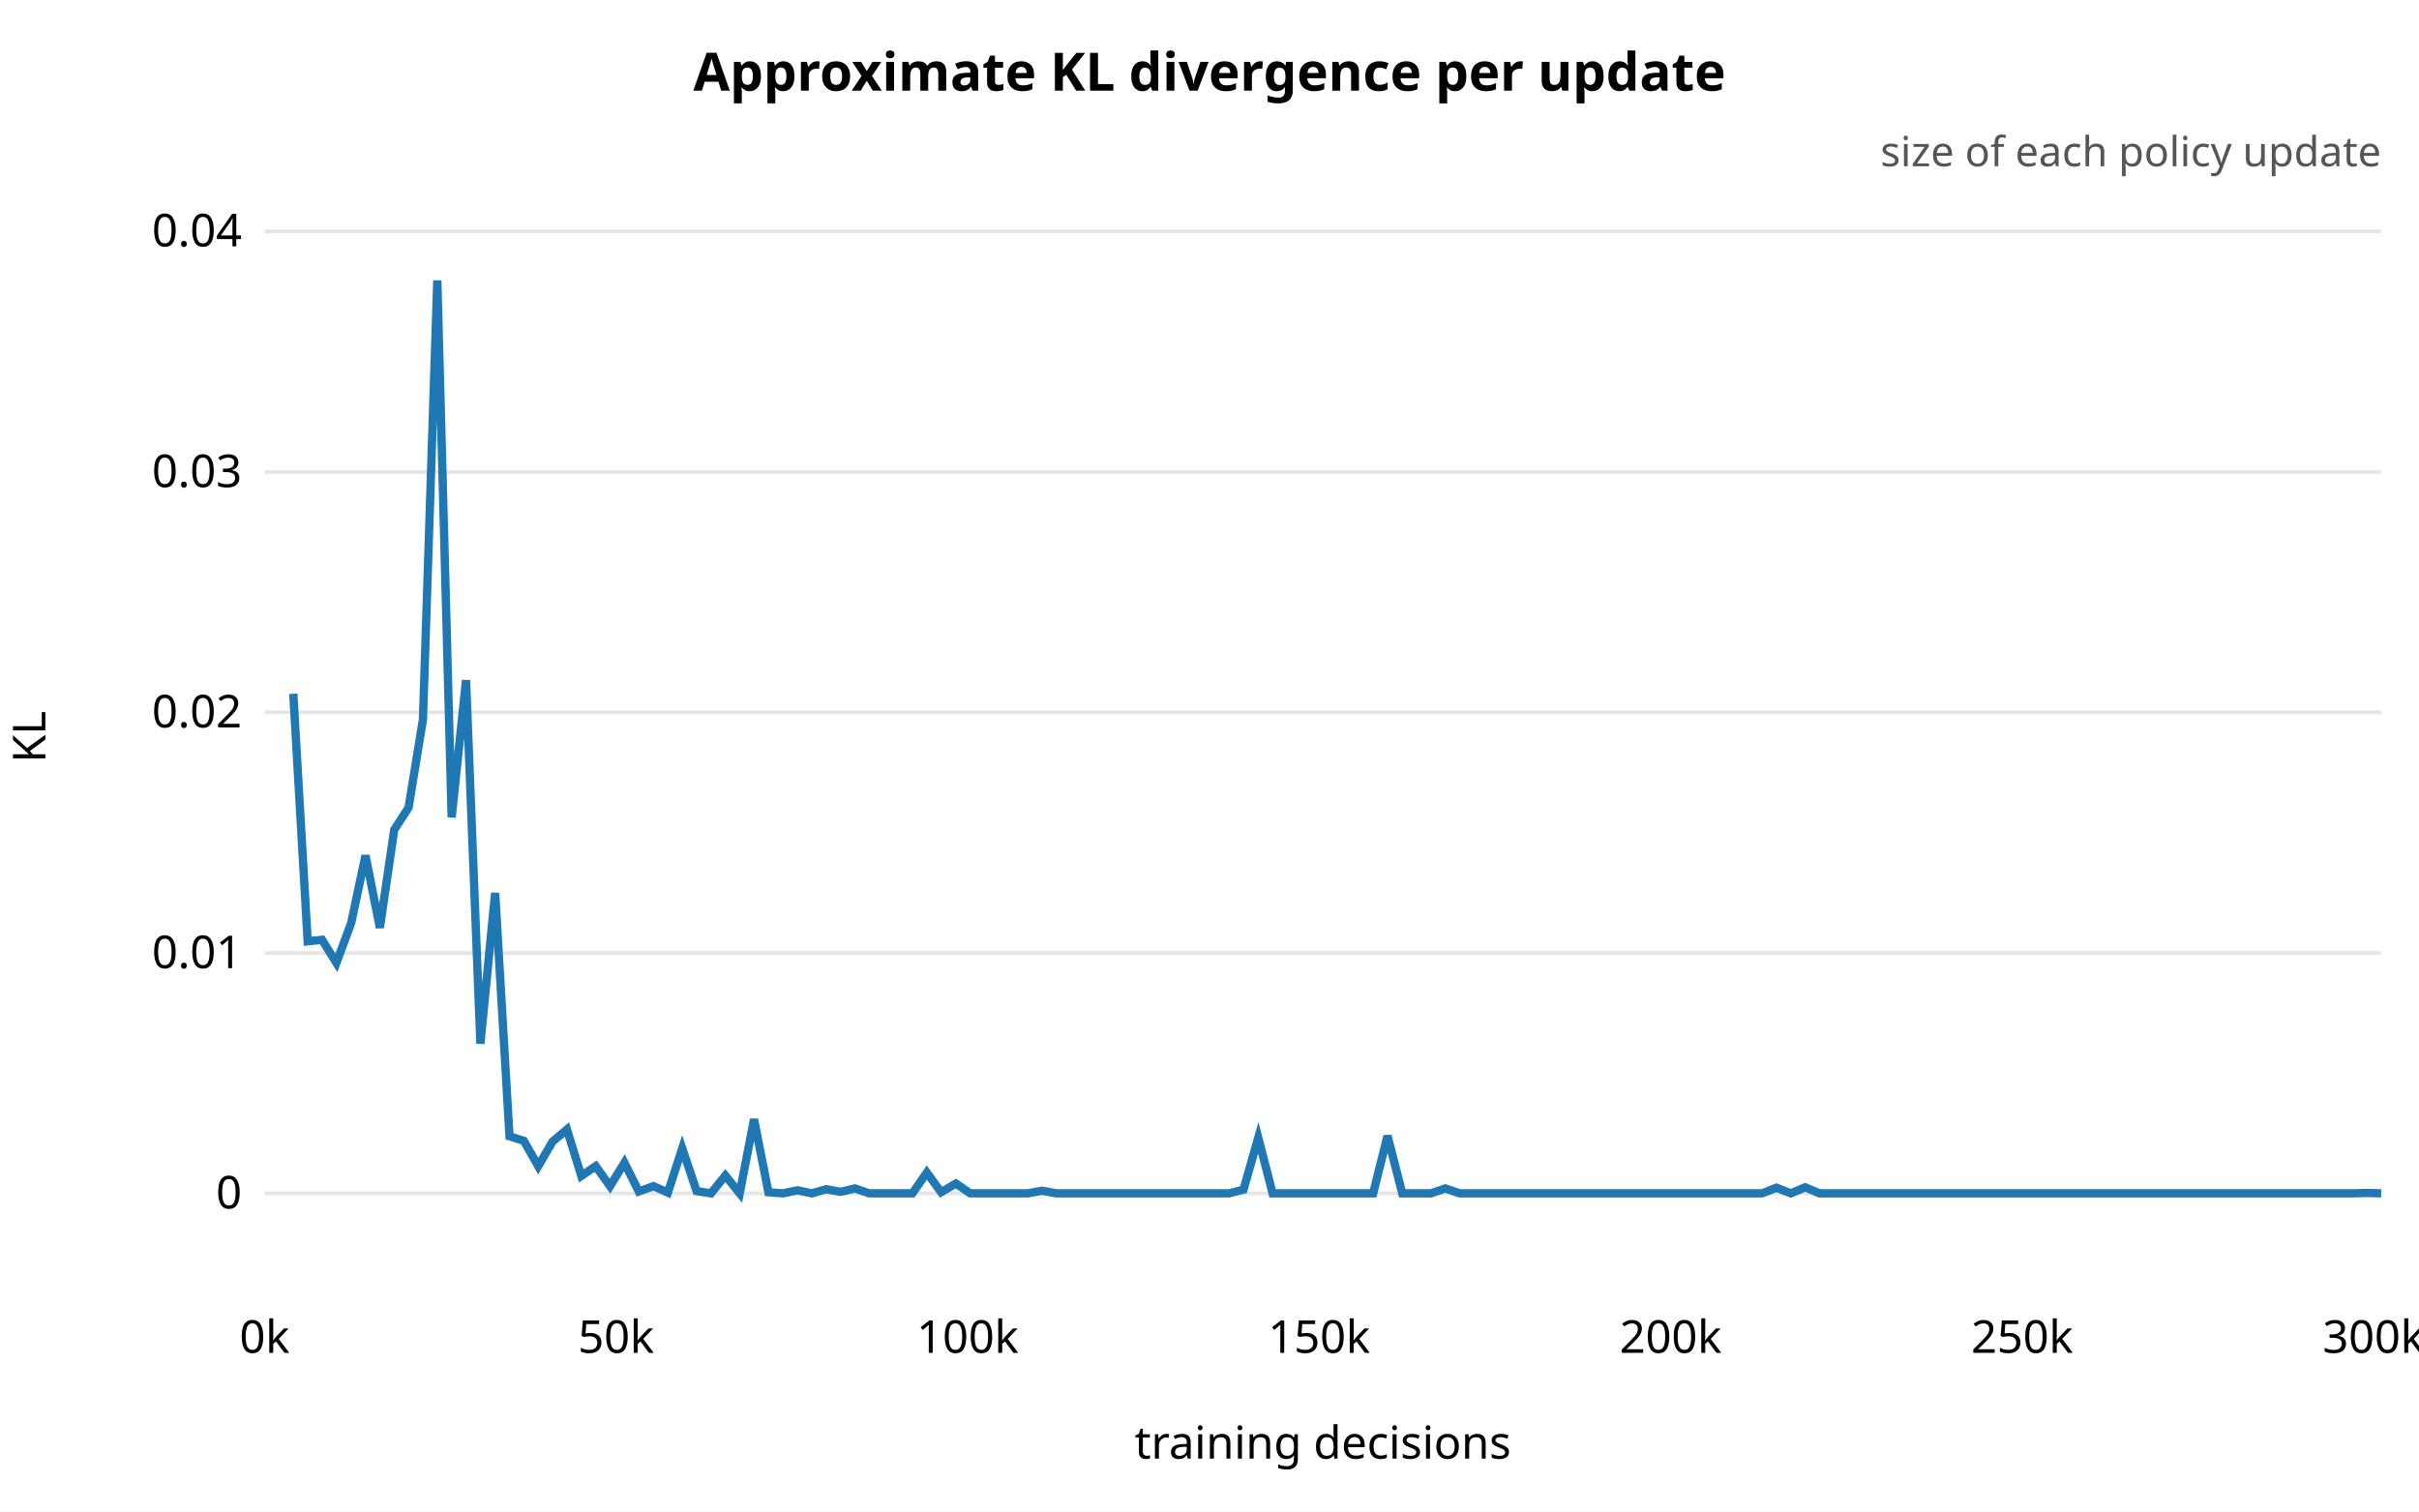
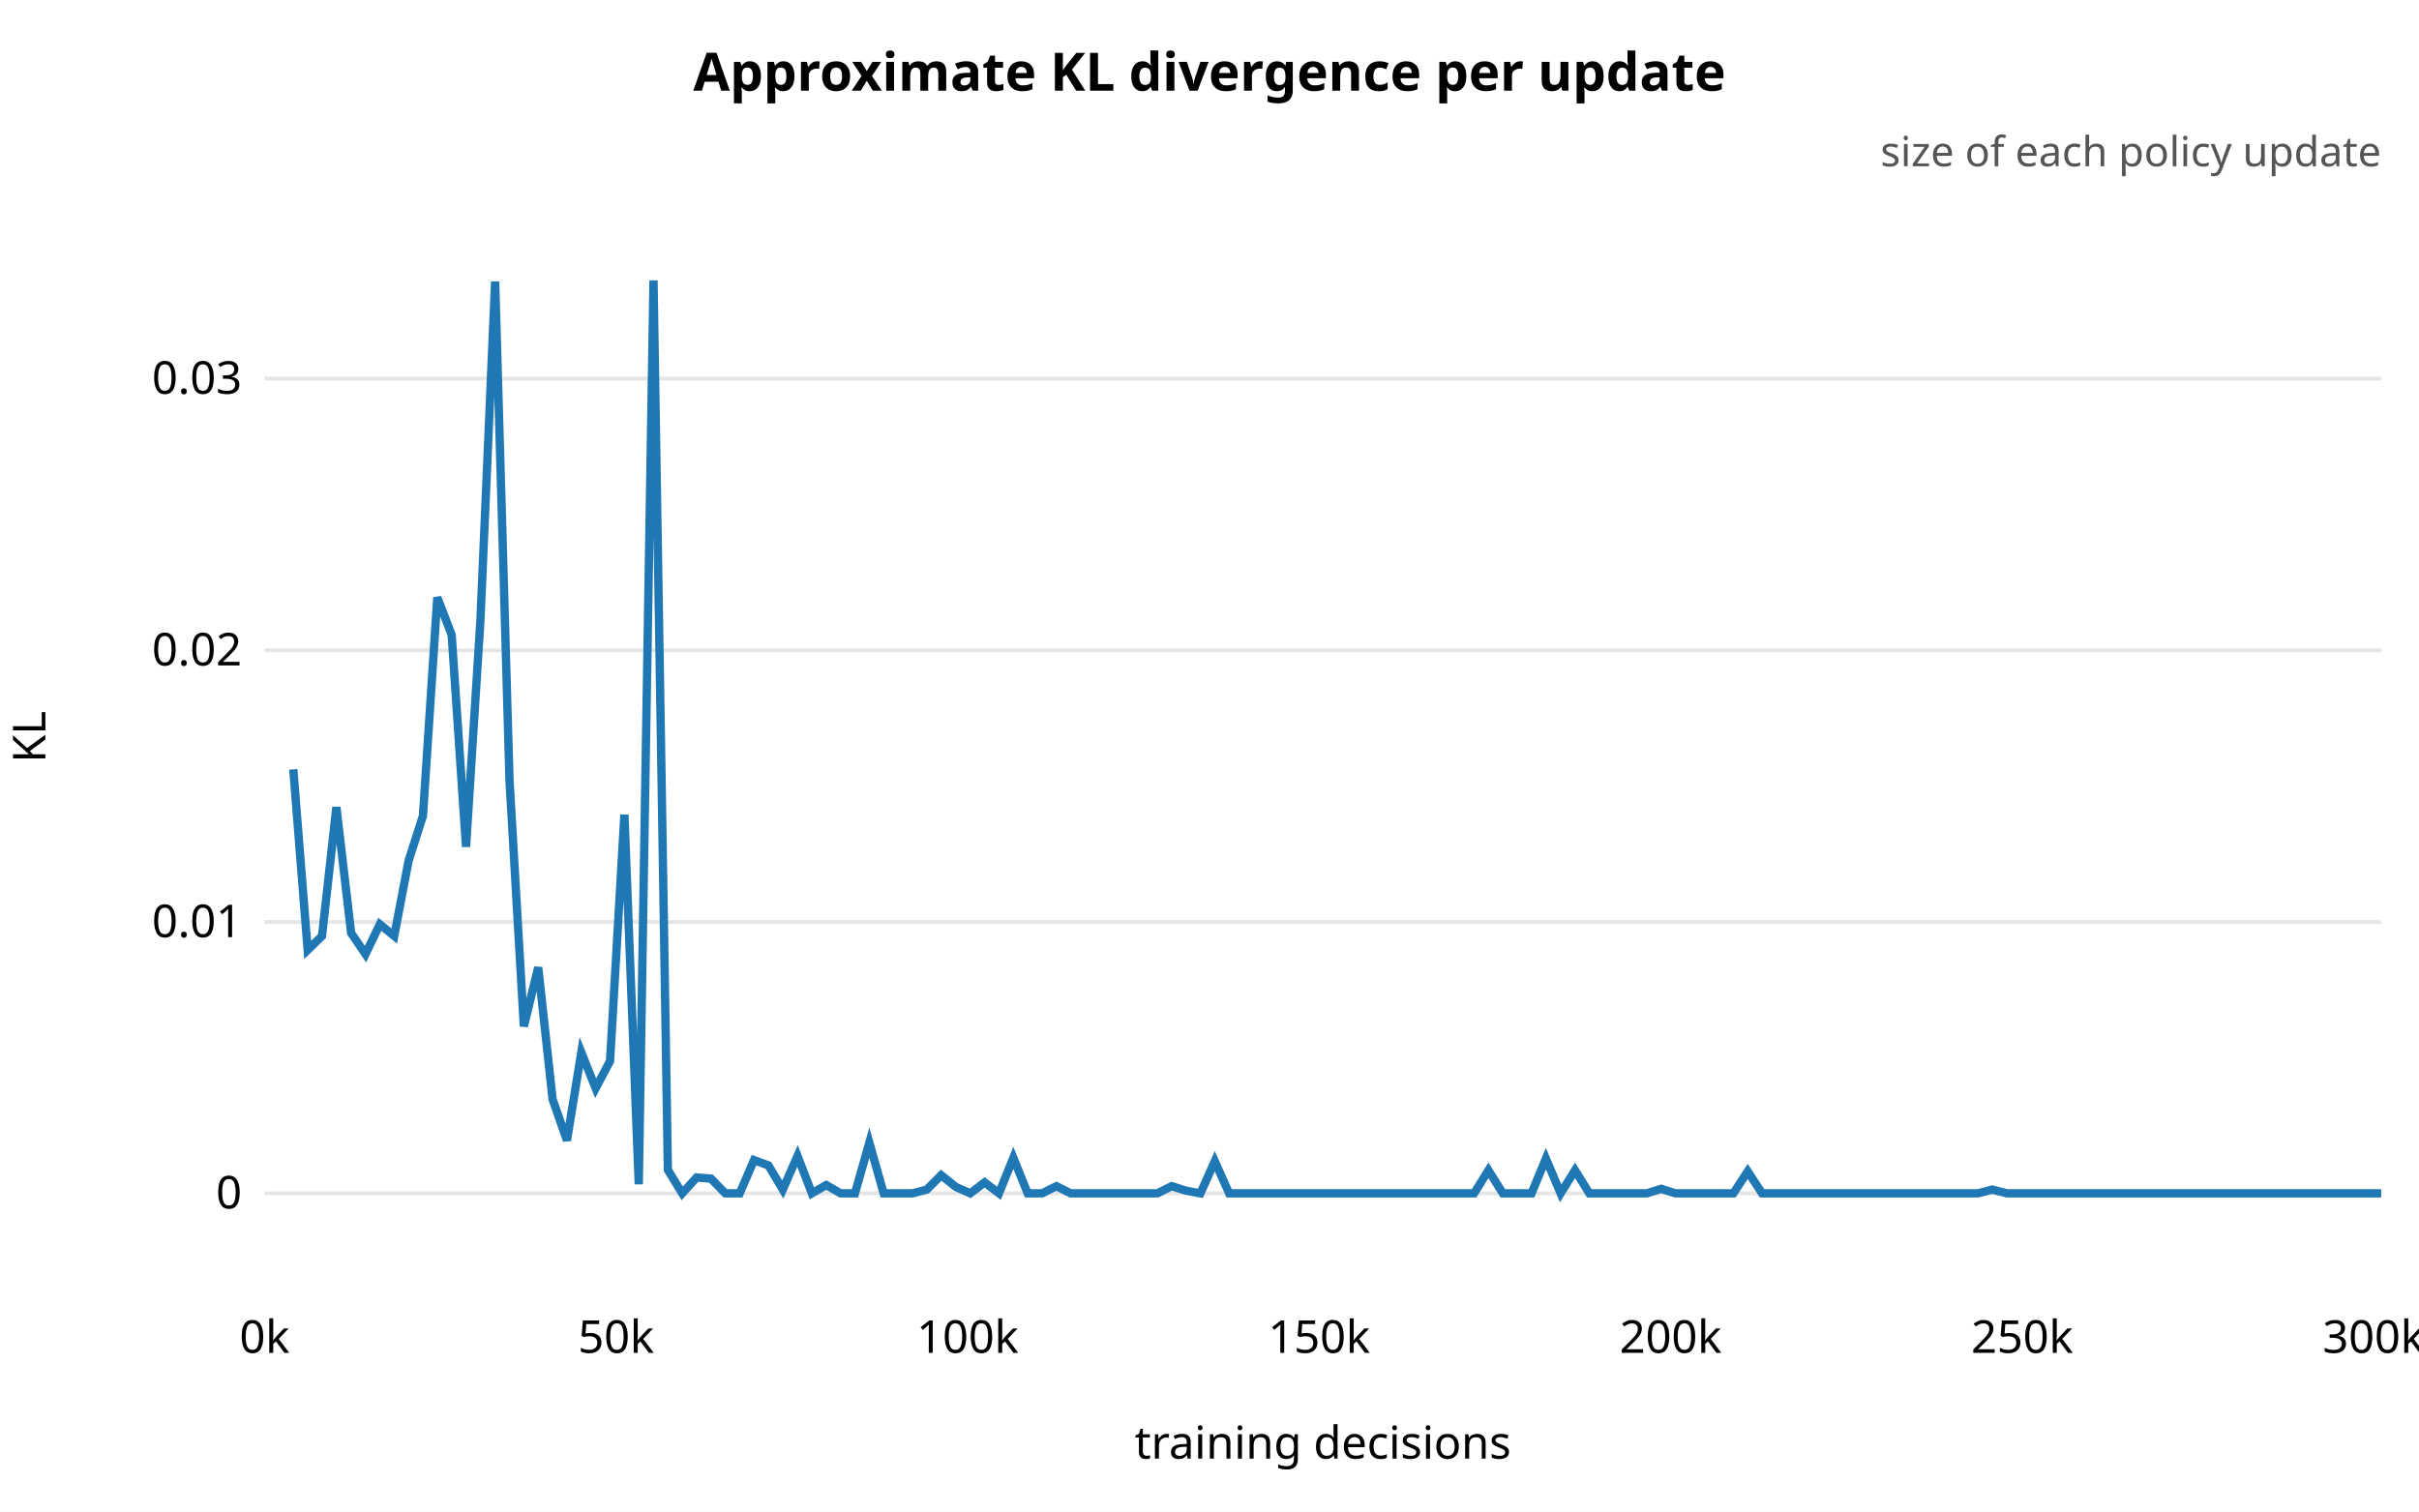
<svg xmlns="http://www.w3.org/2000/svg" width="640" height="400" font-family="sans-serif">
  <rect width="640" height="400" fill="white" />
  <text x="320.0" y="24" text-anchor="middle" font-size="14" font-weight="bold">Approximate KL divergence per update</text>
  <text x="630" y="44" text-anchor="end" font-size="11" fill="#555">size of each policy update</text>
  <line x1="70" x2="630" y1="315.8" y2="315.8" stroke="#e5e5e5" />
  <text x="64" y="319.8" text-anchor="end" font-size="12">0</text>
-   <line x1="70" x2="630" y1="252.2" y2="252.2" stroke="#e5e5e5" />
-   <text x="64" y="256.2" text-anchor="end" font-size="12">0.01</text>
-   <line x1="70" x2="630" y1="188.5" y2="188.5" stroke="#e5e5e5" />
-   <text x="64" y="192.5" text-anchor="end" font-size="12">0.02</text>
-   <line x1="70" x2="630" y1="124.9" y2="124.9" stroke="#e5e5e5" />
-   <text x="64" y="128.9" text-anchor="end" font-size="12">0.03</text>
-   <line x1="70" x2="630" y1="61.2" y2="61.2" stroke="#e5e5e5" />
-   <text x="64" y="65.2" text-anchor="end" font-size="12">0.04</text>
+   <line x1="70" x2="630" y1="244.0" y2="244.0" stroke="#e5e5e5" />
+   <text x="64" y="248.0" text-anchor="end" font-size="12">0.01</text>
+   <line x1="70" x2="630" y1="172.1" y2="172.1" stroke="#e5e5e5" />
+   <text x="64" y="176.1" text-anchor="end" font-size="12">0.02</text>
+   <line x1="70" x2="630" y1="100.2" y2="100.2" stroke="#e5e5e5" />
+   <text x="64" y="104.2" text-anchor="end" font-size="12">0.03</text>
  <text x="70.0" y="358" text-anchor="middle" font-size="12">0k</text>
  <text x="163.0" y="358" text-anchor="middle" font-size="12">50k</text>
  <text x="256.0" y="358" text-anchor="middle" font-size="12">100k</text>
  <text x="349.0" y="358" text-anchor="middle" font-size="12">150k</text>
  <text x="442.0" y="358" text-anchor="middle" font-size="12">200k</text>
  <text x="535.0" y="358" text-anchor="middle" font-size="12">250k</text>
  <text x="628.0" y="358" text-anchor="middle" font-size="12">300k</text>
  <text x="350.0" y="386" text-anchor="middle" font-size="12">training decisions</text>
  <text x="12" y="195.0" transform="rotate(-90 12 195.0)" text-anchor="middle" font-size="12">KL</text>
-   <polyline points="77.6,183.6 81.4,249.1 85.2,248.7 89.0,254.8 92.9,244.3 96.7,226.4 100.5,245.5 104.3,219.6 108.1,213.7 111.9,190.4 115.7,74.2 119.5,216.3 123.3,180.0 127.1,276.2 131.0,236.3 134.8,300.7 138.6,301.9 142.4,308.6 146.2,302.1 150.0,298.9 153.8,311.2 157.6,308.6 161.4,313.9 165.2,307.7 169.0,315.3 172.9,313.9 176.7,315.6 180.5,303.9 184.3,315.2 188.1,315.8 191.9,311.1 195.7,315.8 199.5,296.2 203.3,315.5 207.1,315.8 211.0,315.0 214.8,315.8 218.6,314.7 222.4,315.4 226.2,314.5 230.0,315.8 233.8,315.8 237.6,315.8 241.4,315.8 245.2,310.3 249.0,315.5 252.9,313.2 256.7,315.8 260.5,315.8 264.3,315.8 268.1,315.8 271.9,315.8 275.7,315.1 279.5,315.8 283.3,315.8 287.1,315.8 291.0,315.8 294.8,315.8 298.6,315.8 302.4,315.8 306.2,315.8 310.0,315.8 313.8,315.8 317.6,315.8 321.4,315.8 325.2,315.8 329.0,314.8 332.9,301.1 336.7,315.8 340.5,315.8 344.3,315.8 348.1,315.8 351.9,315.8 355.7,315.8 359.5,315.8 363.3,315.8 367.1,300.6 371.0,315.8 374.8,315.8 378.6,315.8 382.4,314.5 386.2,315.8 390.0,315.8 393.8,315.8 397.6,315.8 401.4,315.8 405.2,315.8 409.0,315.8 412.9,315.8 416.7,315.8 420.5,315.8 424.3,315.8 428.1,315.8 431.9,315.8 435.7,315.8 439.5,315.8 443.3,315.8 447.1,315.8 451.0,315.8 454.8,315.8 458.6,315.8 462.4,315.8 466.2,315.8 470.0,314.3 473.8,315.8 477.6,314.2 481.4,315.8 485.2,315.8 489.0,315.8 492.9,315.8 496.7,315.8 500.5,315.8 504.3,315.8 508.1,315.8 511.9,315.8 515.7,315.8 519.5,315.8 523.3,315.8 527.1,315.8 531.0,315.8 534.8,315.8 538.6,315.8 542.4,315.8 546.2,315.8 550.0,315.8 553.8,315.8 557.6,315.8 561.4,315.8 565.2,315.8 569.0,315.8 572.9,315.8 576.7,315.8 580.5,315.8 584.3,315.8 588.1,315.8 591.9,315.8 595.7,315.8 599.5,315.8 603.3,315.8 607.1,315.8 611.0,315.8 614.8,315.8 618.6,315.8 622.4,315.8 626.2,315.7 630.0,315.8" fill="none" stroke="#1f77b4" stroke-width="2.2" />
+   <polyline points="77.6,203.6 81.4,251.4 85.2,247.7 89.0,213.6 92.9,246.9 96.7,252.5 100.5,244.6 104.3,247.7 108.1,227.8 111.9,215.9 115.7,158.1 119.5,168.0 123.3,224.1 127.1,164.3 131.0,74.5 134.8,206.5 138.6,271.6 142.4,256.0 146.2,290.9 150.0,301.8 153.8,278.5 157.6,288.0 161.4,280.8 165.2,215.6 169.0,313.4 172.9,74.2 176.7,309.6 180.5,315.8 184.3,311.6 188.1,311.9 191.9,315.8 195.7,315.8 199.5,307.0 203.3,308.4 207.1,314.8 211.0,305.9 214.8,315.8 218.6,313.6 222.4,315.8 226.2,315.8 230.0,302.4 233.8,315.8 237.6,315.8 241.4,315.8 245.2,314.8 249.0,311.0 252.9,314.1 256.7,315.8 260.5,312.9 264.3,315.8 268.1,306.4 271.9,315.8 275.7,315.8 279.5,313.9 283.3,315.8 287.1,315.8 291.0,315.8 294.8,315.8 298.6,315.8 302.4,315.8 306.2,315.8 310.0,313.9 313.8,315.1 317.6,315.8 321.4,307.3 325.2,315.8 329.0,315.8 332.9,315.8 336.7,315.8 340.5,315.8 344.3,315.8 348.1,315.8 351.9,315.8 355.7,315.8 359.5,315.8 363.3,315.8 367.1,315.8 371.0,315.8 374.8,315.8 378.6,315.8 382.4,315.8 386.2,315.8 390.0,315.8 393.8,309.7 397.6,315.8 401.4,315.8 405.2,315.8 409.0,306.6 412.9,315.8 416.7,309.7 420.5,315.8 424.3,315.8 428.1,315.8 431.9,315.8 435.7,315.8 439.5,314.6 443.3,315.8 447.1,315.8 451.0,315.8 454.8,315.8 458.6,315.8 462.4,310.0 466.2,315.8 470.0,315.8 473.8,315.8 477.6,315.8 481.4,315.8 485.2,315.8 489.0,315.8 492.9,315.8 496.7,315.8 500.5,315.8 504.3,315.8 508.1,315.8 511.9,315.8 515.7,315.8 519.5,315.8 523.3,315.8 527.1,314.8 531.0,315.8 534.8,315.8 538.6,315.8 542.4,315.8 546.2,315.8 550.0,315.8 553.8,315.8 557.6,315.8 561.4,315.8 565.2,315.8 569.0,315.8 572.9,315.8 576.7,315.8 580.5,315.8 584.3,315.8 588.1,315.8 591.9,315.8 595.7,315.8 599.5,315.8 603.3,315.8 607.1,315.8 611.0,315.8 614.8,315.8 618.6,315.8 622.4,315.8 626.2,315.8 630.0,315.8" fill="none" stroke="#1f77b4" stroke-width="2.2" />
</svg>
